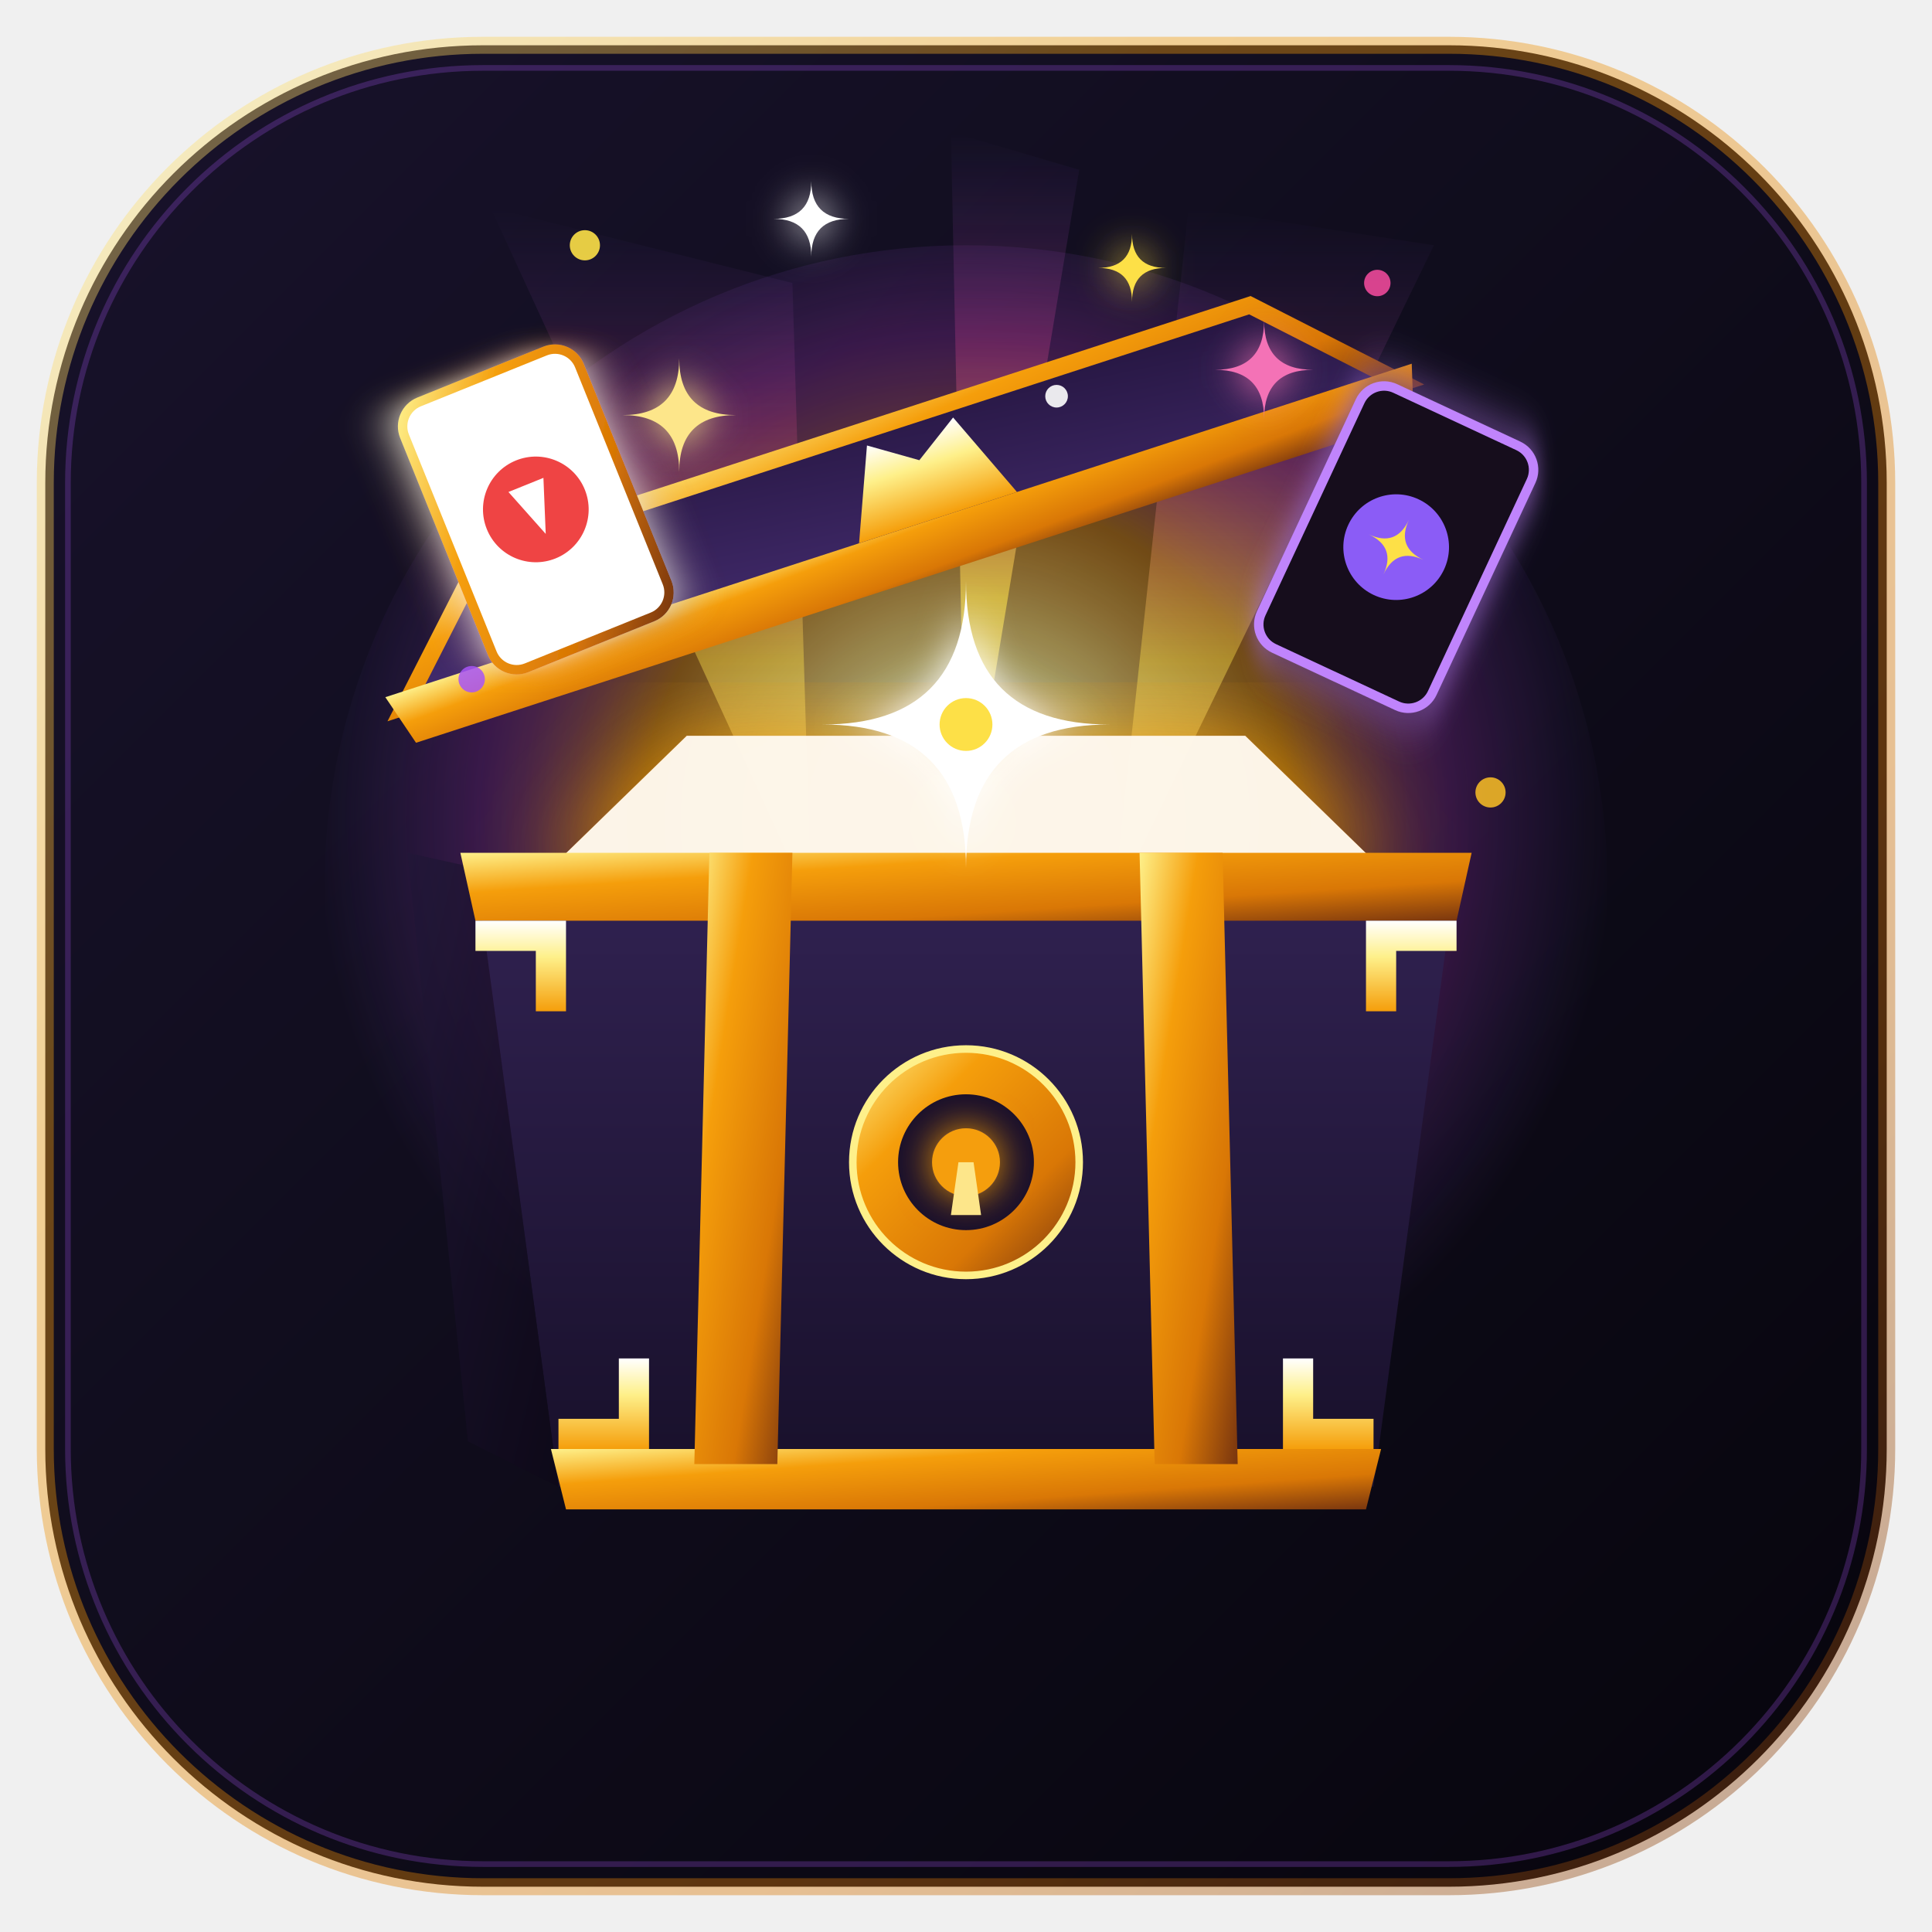
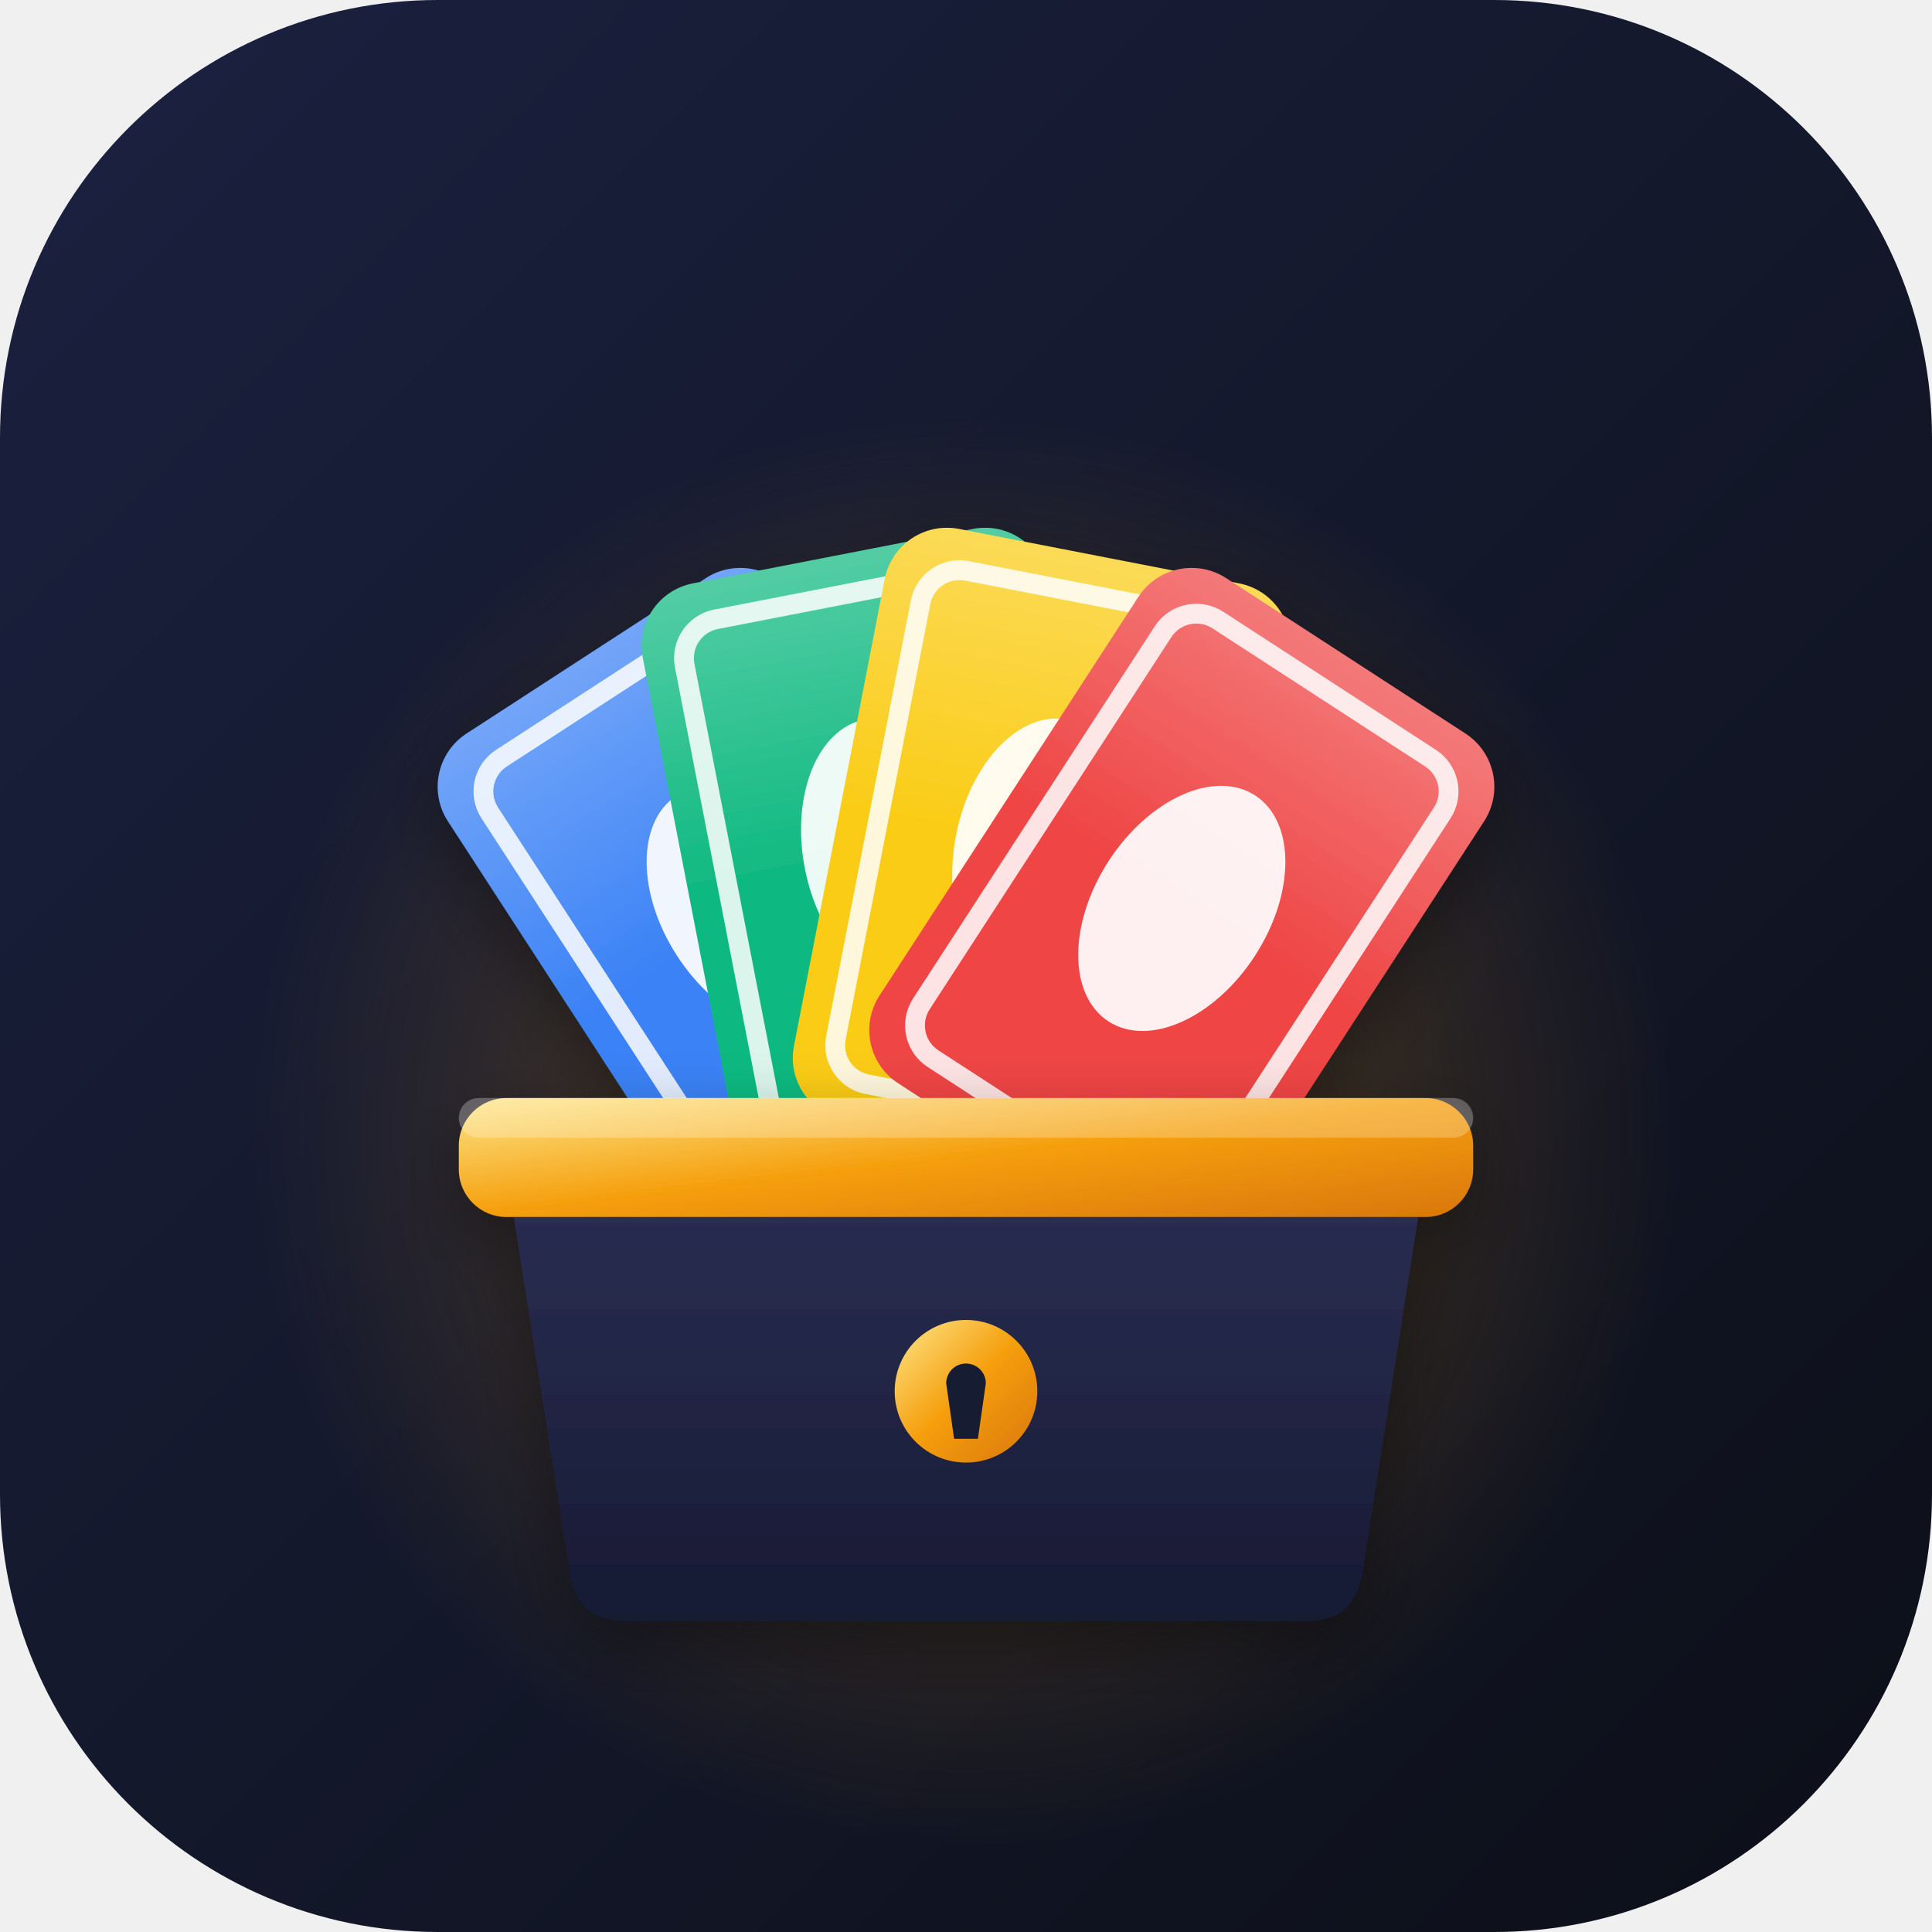
- <svg xmlns="http://www.w3.org/2000/svg" viewBox="0 0 512 512" width="100%" height="100%">
+ <svg xmlns="http://www.w3.org/2000/svg" viewBox="0 0 512 512" width="512" height="512">
  <defs>
-     <linearGradient id="bgGrad" x1="0%" y1="0%" x2="100%" y2="100%">
-       <stop offset="0%" stop-color="#18122B" />
-       <stop offset="50%" stop-color="#0f0c1b" />
-       <stop offset="100%" stop-color="#07050d" />
+     <linearGradient id="bg" x1="0" y1="0" x2="1" y2="1">
+       <stop offset="0" stop-color="#1b2140" />
+       <stop offset="1" stop-color="#0c0f17" />
    </linearGradient>
-     <linearGradient id="boxFront" x1="0%" y1="0%" x2="0%" y2="100%">
-       <stop offset="0%" stop-color="#312252" />
-       <stop offset="100%" stop-color="#18102a" />
+     <radialGradient id="glow" cx="256" cy="300" r="190" gradientUnits="userSpaceOnUse">
+       <stop offset="0" stop-color="#fbbf24" stop-opacity="0.55" />
+       <stop offset="0.45" stop-color="#f59e0b" stop-opacity="0.18" />
+       <stop offset="1" stop-color="#f59e0b" stop-opacity="0" />
+     </radialGradient>
+     <linearGradient id="boxFront" x1="0" y1="0" x2="0" y2="1">
+       <stop offset="0" stop-color="#2b2f55" />
+       <stop offset="1" stop-color="#171a33" />
    </linearGradient>
-     <linearGradient id="boxSide" x1="0%" y1="0%" x2="100%" y2="100%">
-       <stop offset="0%" stop-color="#211738" />
-       <stop offset="100%" stop-color="#0d0817" />
+     <linearGradient id="gold" x1="0" y1="0" x2="1" y2="1">
+       <stop offset="0" stop-color="#fde68a" />
+       <stop offset="0.5" stop-color="#f59e0b" />
+       <stop offset="1" stop-color="#d97706" />
    </linearGradient>
-     <linearGradient id="boxLid" x1="0%" y1="100%" x2="100%" y2="0%">
-       <stop offset="0%" stop-color="#442c6f" />
-       <stop offset="100%" stop-color="#23143d" />
+     <linearGradient id="sheen" x1="0" y1="0" x2="0" y2="1">
+       <stop offset="0" stop-color="#ffffff" stop-opacity="0.28" />
+       <stop offset="0.5" stop-color="#ffffff" stop-opacity="0" />
    </linearGradient>
-     <linearGradient id="goldGrad" x1="0%" y1="0%" x2="100%" y2="100%">
-       <stop offset="0%" stop-color="#fef08a" />
-       <stop offset="30%" stop-color="#f59e0b" />
-       <stop offset="70%" stop-color="#d97706" />
-       <stop offset="100%" stop-color="#78350f" />
-     </linearGradient>
-     <linearGradient id="goldLight" x1="0%" y1="0%" x2="0%" y2="100%">
-       <stop offset="0%" stop-color="#ffffff" />
-       <stop offset="40%" stop-color="#fef08a" />
-       <stop offset="100%" stop-color="#f59e0b" />
-     </linearGradient>
-     <radialGradient id="magicGlow" cx="50%" cy="45%" r="50%">
-       <stop offset="0%" stop-color="#ffffff" stop-opacity="1" />
-       <stop offset="25%" stop-color="#fef08a" stop-opacity="0.95" />
-       <stop offset="50%" stop-color="#f59e0b" stop-opacity="0.65" />
-       <stop offset="75%" stop-color="#d946ef" stop-opacity="0.3" />
-       <stop offset="100%" stop-color="#8b5cf6" stop-opacity="0" />
-     </radialGradient>
-     <linearGradient id="beamGrad" x1="50%" y1="100%" x2="50%" y2="0%">
-       <stop offset="0%" stop-color="#ffffff" stop-opacity="0.9" />
-       <stop offset="35%" stop-color="#fde047" stop-opacity="0.7" />
-       <stop offset="70%" stop-color="#ec4899" stop-opacity="0.3" />
-       <stop offset="100%" stop-color="#8b5cf6" stop-opacity="0" />
-     </linearGradient>
-     <filter id="glowFilter" x="-40%" y="-40%" width="180%" height="180%">
-       <feGaussianBlur in="SourceGraphic" stdDeviation="12" result="blur" />
-       <feMerge>
-         <feMergeNode in="blur" />
-         <feMergeNode in="SourceGraphic" />
-       </feMerge>
+     <filter id="shadow" x="-30%" y="-30%" width="160%" height="160%">
+       <feDropShadow dx="0" dy="6" stdDeviation="8" flood-color="#000000" flood-opacity="0.35" />
    </filter>
-     <filter id="sparkleGlow" x="-50%" y="-50%" width="200%" height="200%">
-       <feGaussianBlur in="SourceGraphic" stdDeviation="5" result="blur" />
-       <feMerge>
-         <feMergeNode in="blur" />
-         <feMergeNode in="SourceGraphic" />
-       </feMerge>
-     </filter>
+     <g id="card">
+       <rect x="-52" y="-176" width="104" height="152" rx="16" />
+       <rect x="-52" y="-176" width="104" height="152" rx="16" fill="url(#sheen)" />
+       <rect x="-42" y="-166" width="84" height="132" rx="10" fill="none" stroke="#ffffff" stroke-opacity="0.85" stroke-width="5" />
+       <ellipse cx="0" cy="-100" rx="22" ry="34" fill="#ffffff" fill-opacity="0.92" />
+     </g>
+     <clipPath id="tile">
+       <rect width="512" height="512" rx="116" />
+     </clipPath>
  </defs>
-   <rect x="12" y="12" width="488" height="488" rx="116" fill="url(#bgGrad)" />
-   <rect x="12" y="12" width="488" height="488" rx="116" fill="none" stroke="url(#goldGrad)" stroke-width="4.5" stroke-opacity="0.4" />
-   <rect x="18" y="18" width="476" height="476" rx="110" fill="none" stroke="#a855f7" stroke-width="1.5" stroke-opacity="0.25" />
-   <circle cx="256" cy="235" r="170" fill="url(#magicGlow)" opacity="0.65" />
-   <path d="M 215 240 L 130 55 L 210 75 Z" fill="url(#beamGrad)" opacity="0.6" />
-   <path d="M 256 225 L 252 35 L 286 45 Z" fill="url(#beamGrad)" opacity="0.85" />
-   <path d="M 295 240 L 380 65 L 315 55 Z" fill="url(#beamGrad)" opacity="0.6" />
-   <polygon points="146,230 366,230 330,195 182,195" fill="#f59e0b" opacity="0.85" filter="url(#glowFilter)" />
-   <polygon points="146,230 366,230 330,195 182,195" fill="#ffffff" opacity="0.9" />
-   <path d="M 126 230 L 386 230 L 364 394 L 148 394 Z" fill="url(#boxFront)" />
-   <path d="M 126 230 L 148 394 L 124 382 L 108 226 Z" fill="url(#boxSide)" opacity="0.75" />
-   <polygon points="122,226 390,226 386,244 126,244" fill="url(#goldGrad)" />
-   <polygon points="146,384 366,384 362,400 150,400" fill="url(#goldGrad)" />
-   <polygon points="188,226 210,226 206,388 184,388" fill="url(#goldGrad)" />
-   <polygon points="302,226 324,226 328,388 306,388" fill="url(#goldGrad)" />
-   <path d="M 126 244 L 150 244 L 150 268 L 142 268 L 142 252 L 126 252 Z" fill="url(#goldLight)" />
-   <path d="M 386 244 L 362 244 L 362 268 L 370 268 L 370 252 L 386 252 Z" fill="url(#goldLight)" />
-   <path d="M 148 384 L 172 384 L 172 360 L 164 360 L 164 376 L 148 376 Z" fill="url(#goldLight)" />
-   <path d="M 364 384 L 340 384 L 340 360 L 348 360 L 348 376 L 364 376 Z" fill="url(#goldLight)" />
-   <circle cx="256" cy="308" r="30" fill="url(#goldGrad)" stroke="#fef08a" stroke-width="2" />
-   <circle cx="256" cy="308" r="18" fill="#180e2b" />
-   <circle cx="256" cy="308" r="9" fill="#f59e0b" filter="url(#sparkleGlow)" />
-   <path d="M 254 308 L 258 308 L 260 322 L 252 322 Z" fill="#fde68a" />
-   <g transform="rotate(-18 256 160)">
-     <polygon points="106,140 384,140 352,108 138,108" fill="url(#boxLid)" stroke="url(#goldGrad)" stroke-width="4.5" />
-     <polygon points="102,136 388,136 384,150 106,150" fill="url(#goldGrad)" />
-     <polygon points="234,136 278,136 268,112 256,120 244,112" fill="url(#goldLight)" />
+   <rect width="512" height="512" rx="116" fill="url(#bg)" />
+   <circle cx="256" cy="300" r="190" fill="url(#glow)" clip-path="url(#tile)" />
+   <g transform="translate(256 270) scale(1.05) translate(-256 -280)">
+     <g transform="translate(256 336)" filter="url(#shadow)">
+       <use href="#card" fill="#3b82f6" transform="rotate(-33)" />
+       <use href="#card" fill="#10b981" transform="rotate(-11)" />
+       <use href="#card" fill="#facc15" transform="rotate(11)" />
+       <use href="#card" fill="#ef4444" transform="rotate(33)" />
+     </g>
+     <g filter="url(#shadow)">
+       <path d="M140 318 H372 L356 420 Q354 432 342 432 H170 Q158 432 156 420 Z" fill="url(#boxFront)" />
+       <rect x="128" y="300" width="256" height="30" rx="12" fill="url(#gold)" />
+       <rect x="128" y="300" width="256" height="10" rx="5" fill="#ffffff" fill-opacity="0.25" />
+       <circle cx="256" cy="374" r="18" fill="url(#gold)" />
+       <path d="M251 372 a5 5 0 1 1 10 0 l-2 14 h-6 z" fill="#171a33" />
+     </g>
  </g>
-   <g transform="translate(142, 135) rotate(-22)">
-     <rect x="-25" y="-38" width="50" height="76" rx="7" fill="#ffffff" stroke="url(#goldGrad)" stroke-width="2.5" filter="url(#sparkleGlow)" />
-     <circle cx="0" cy="0" r="14" fill="#ef4444" />
-     <path d="M -5 -7 L 5 -7 L 0 7 Z" fill="#ffffff" />
-   </g>
-   <g transform="translate(370, 145) rotate(25)">
-     <rect x="-25" y="-38" width="50" height="76" rx="7" fill="#120c1e" stroke="#c084fc" stroke-width="2.5" filter="url(#sparkleGlow)" />
-     <circle cx="0" cy="0" r="14" fill="#8b5cf6" />
-     <path d="M 0 -8 Q 0 0 8 0 Q 0 0 0 8 Q 0 0 -8 0 Q 0 0 0 -8 Z" fill="#fde047" />
-   </g>
-   <g transform="translate(256, 192)" filter="url(#sparkleGlow)">
-     <path d="M 0 -38 Q 0 0 38 0 Q 0 0 0 38 Q 0 0 -38 0 Q 0 0 0 -38 Z" fill="#ffffff" />
-     <circle cx="0" cy="0" r="7" fill="#fde047" />
-   </g>
-   <path d="M 180 95 Q 180 110 195 110 Q 180 110 180 125 Q 180 110 165 110 Q 180 110 180 95 Z" fill="#fde68a" filter="url(#sparkleGlow)" />
-   <path d="M 335 85 Q 335 98 348 98 Q 335 98 335 111 Q 335 98 322 98 Q 335 98 335 85 Z" fill="#f472b6" filter="url(#sparkleGlow)" />
-   <path d="M 215 48 Q 215 58 225 58 Q 215 58 215 68 Q 215 58 205 58 Q 215 58 215 48 Z" fill="#ffffff" filter="url(#sparkleGlow)" />
-   <path d="M 300 62 Q 300 71 309 71 Q 300 71 300 80 Q 300 71 291 71 Q 300 71 300 62 Z" fill="#fde047" filter="url(#sparkleGlow)" />
-   <circle cx="155" cy="65" r="4" fill="#fde047" opacity="0.9" />
-   <circle cx="365" cy="75" r="3.5" fill="#ec4899" opacity="0.9" />
-   <circle cx="280" cy="105" r="3" fill="#ffffff" opacity="0.9" />
-   <circle cx="125" cy="180" r="3.5" fill="#a855f7" opacity="0.85" />
-   <circle cx="395" cy="210" r="4" fill="#fbbf24" opacity="0.85" />
</svg>
